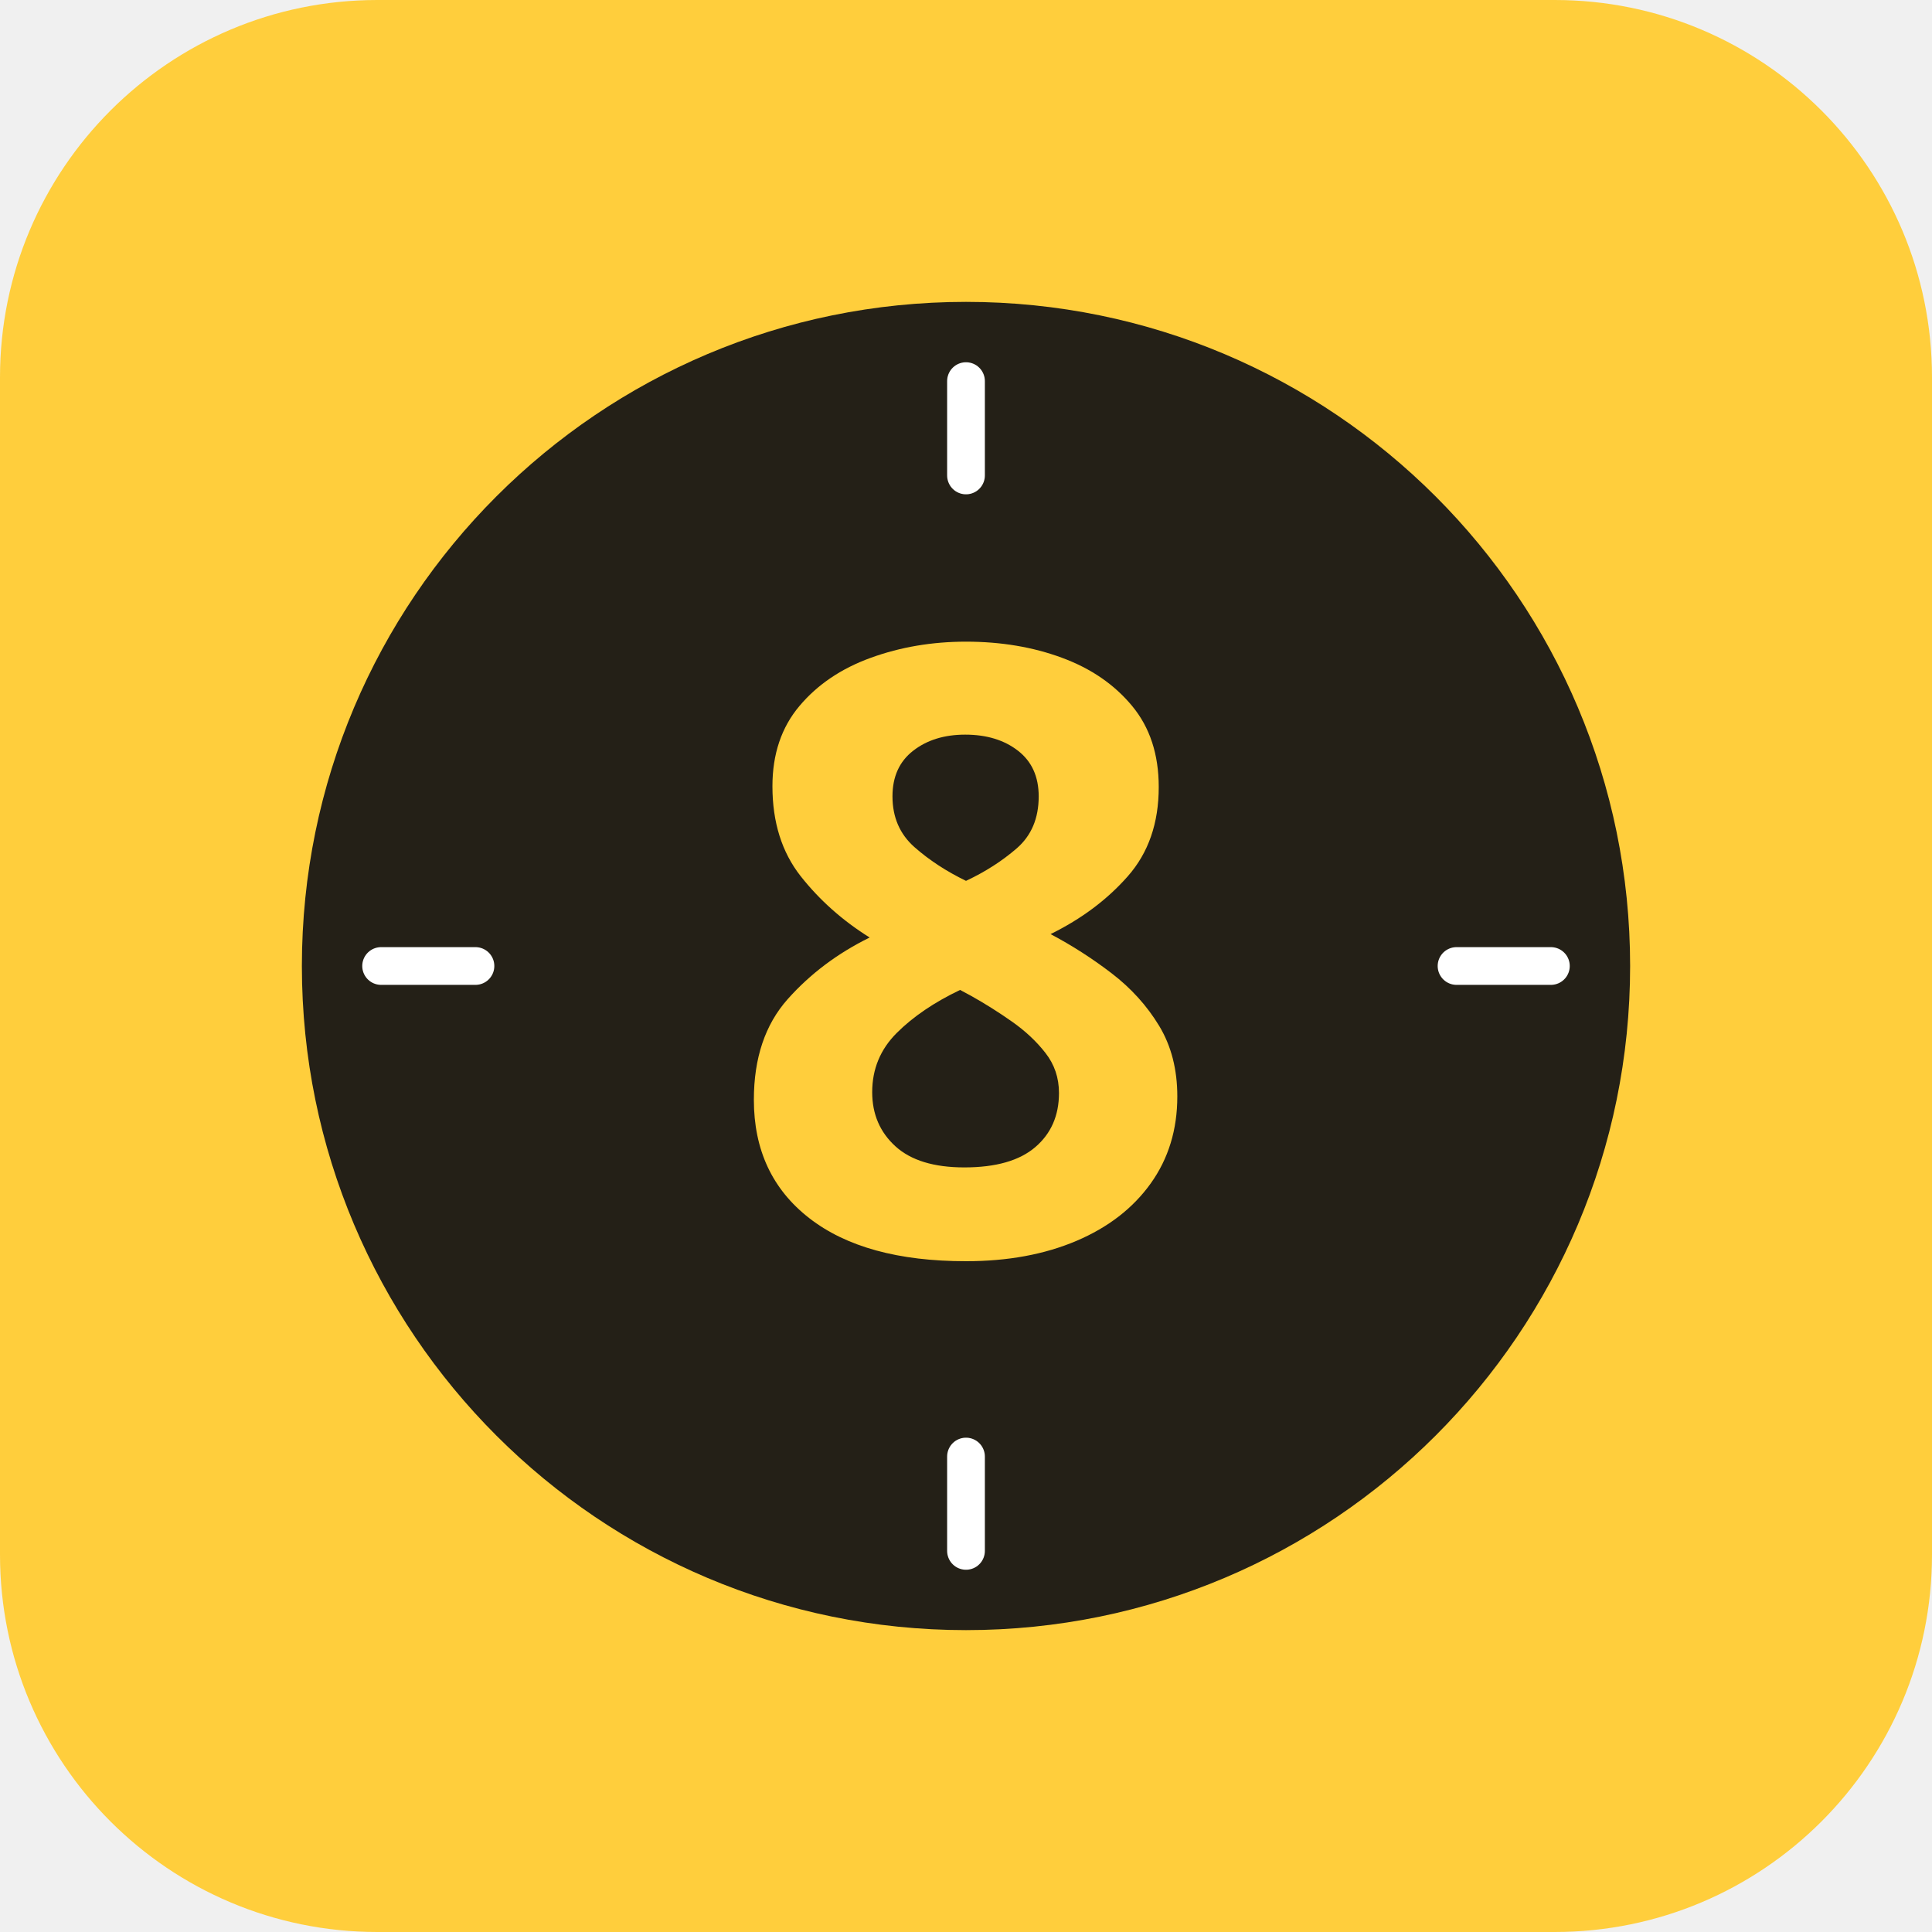
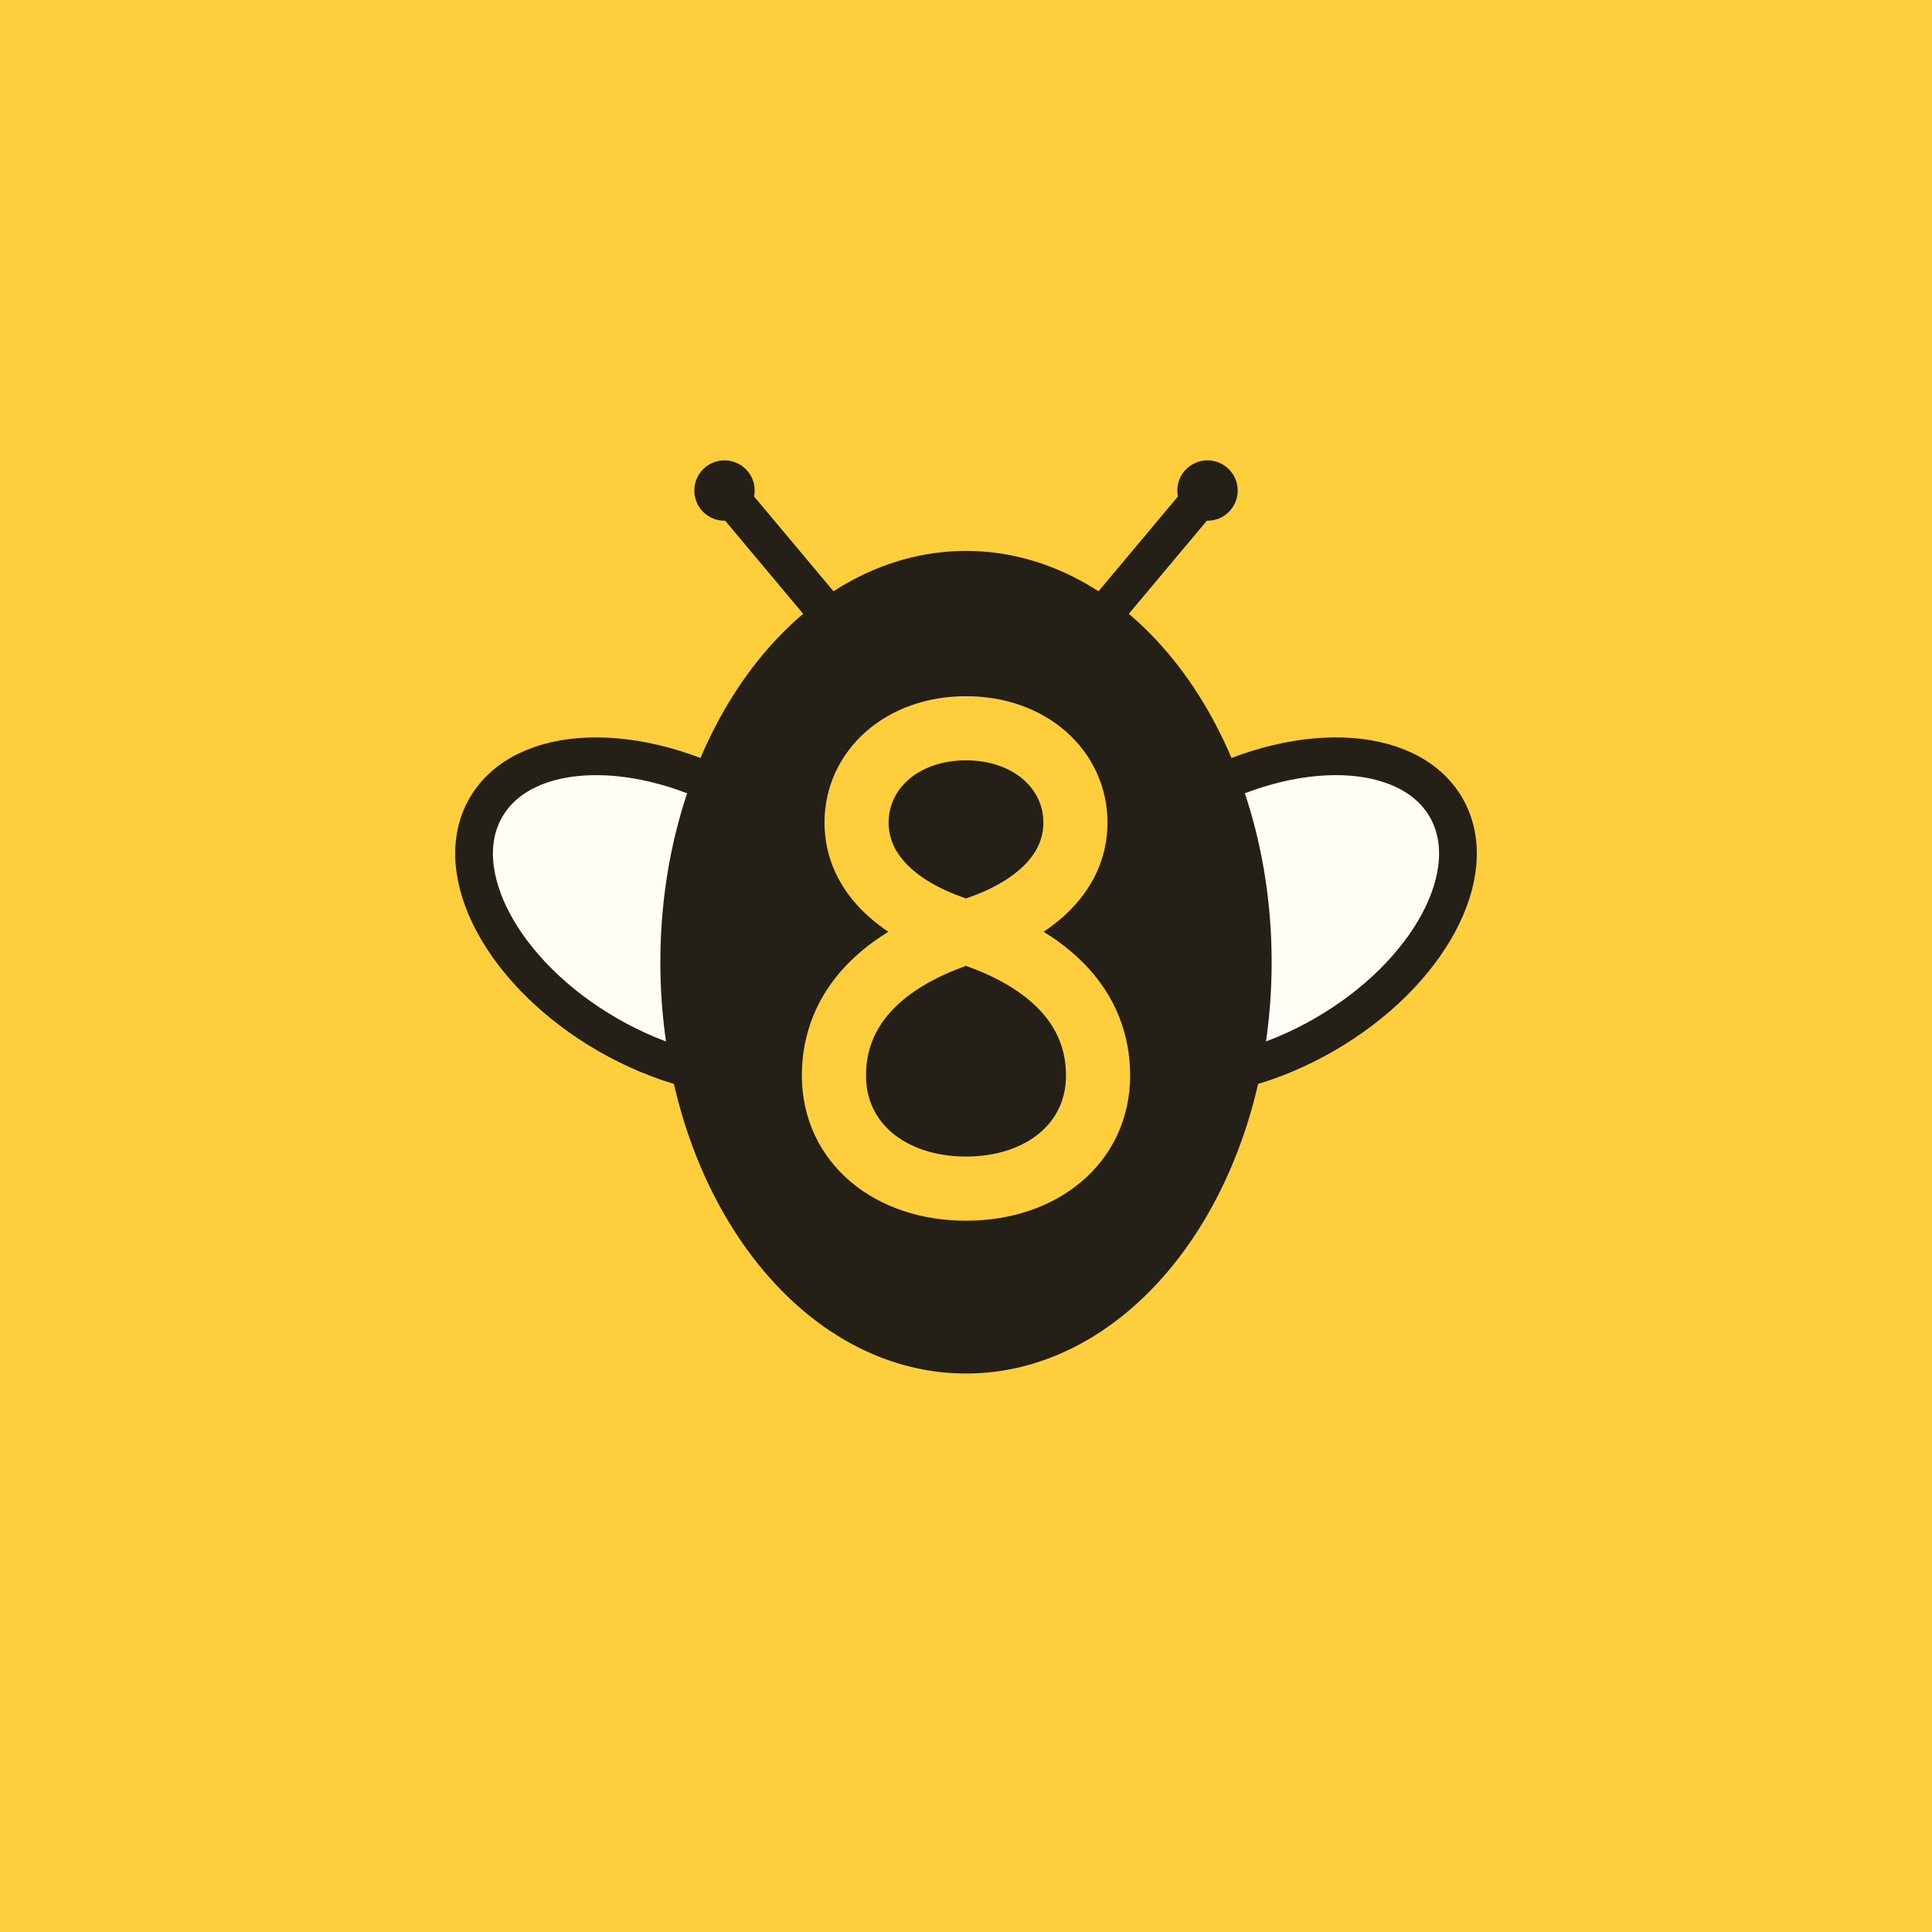
- <svg xmlns="http://www.w3.org/2000/svg" viewBox="0 0 512 512">
-   <rect width="512" height="512" rx="100" fill="#ffce3c" />
-   <circle cx="256" cy="256" r="176" fill="#242017" />
-   <text x="256" y="332" text-anchor="middle" font-family="sans-serif" font-weight="bold" font-size="224" fill="#ffce3c">8</text>
-   <path d="M256 101v25M256 386v25M101 256h25M386 256h25" stroke="#fff" stroke-width="10" stroke-linecap="round" />
+ <svg xmlns="http://www.w3.org/2000/svg" width="512" height="512" viewBox="0 0 512 512">
+   <rect width="512" height="512" fill="#ffce3c" />
+   <g stroke="#242017" stroke-width="10" stroke-linecap="round">
+     <path d="m223 167-31-37m97 37 31-37" fill="none" />
+     <ellipse cx="179" cy="243" rx="58" ry="36" transform="rotate(30 179 243)" fill="#fffdf5" />
+     <ellipse cx="333" cy="243" rx="58" ry="36" transform="rotate(-30 333 243)" fill="#fffdf5" />
+     <ellipse cx="256" cy="255" rx="76" ry="104" fill="#242017" />
+   </g>
+   <path d="M256 193c17 0 29 11 29 25s-12 24-29 29c-17-5-29-15-29-29s12-25 29-25Zm0 54c22 7 35 20 35 38s-15 30-35 30-35-12-35-30 13-31 35-38Z" fill="none" stroke="#ffce3c" stroke-width="17" stroke-linejoin="round" />
+   <circle cx="192" cy="130" r="8" fill="#242017" />
+   <circle cx="320" cy="130" r="8" fill="#242017" />
</svg>
